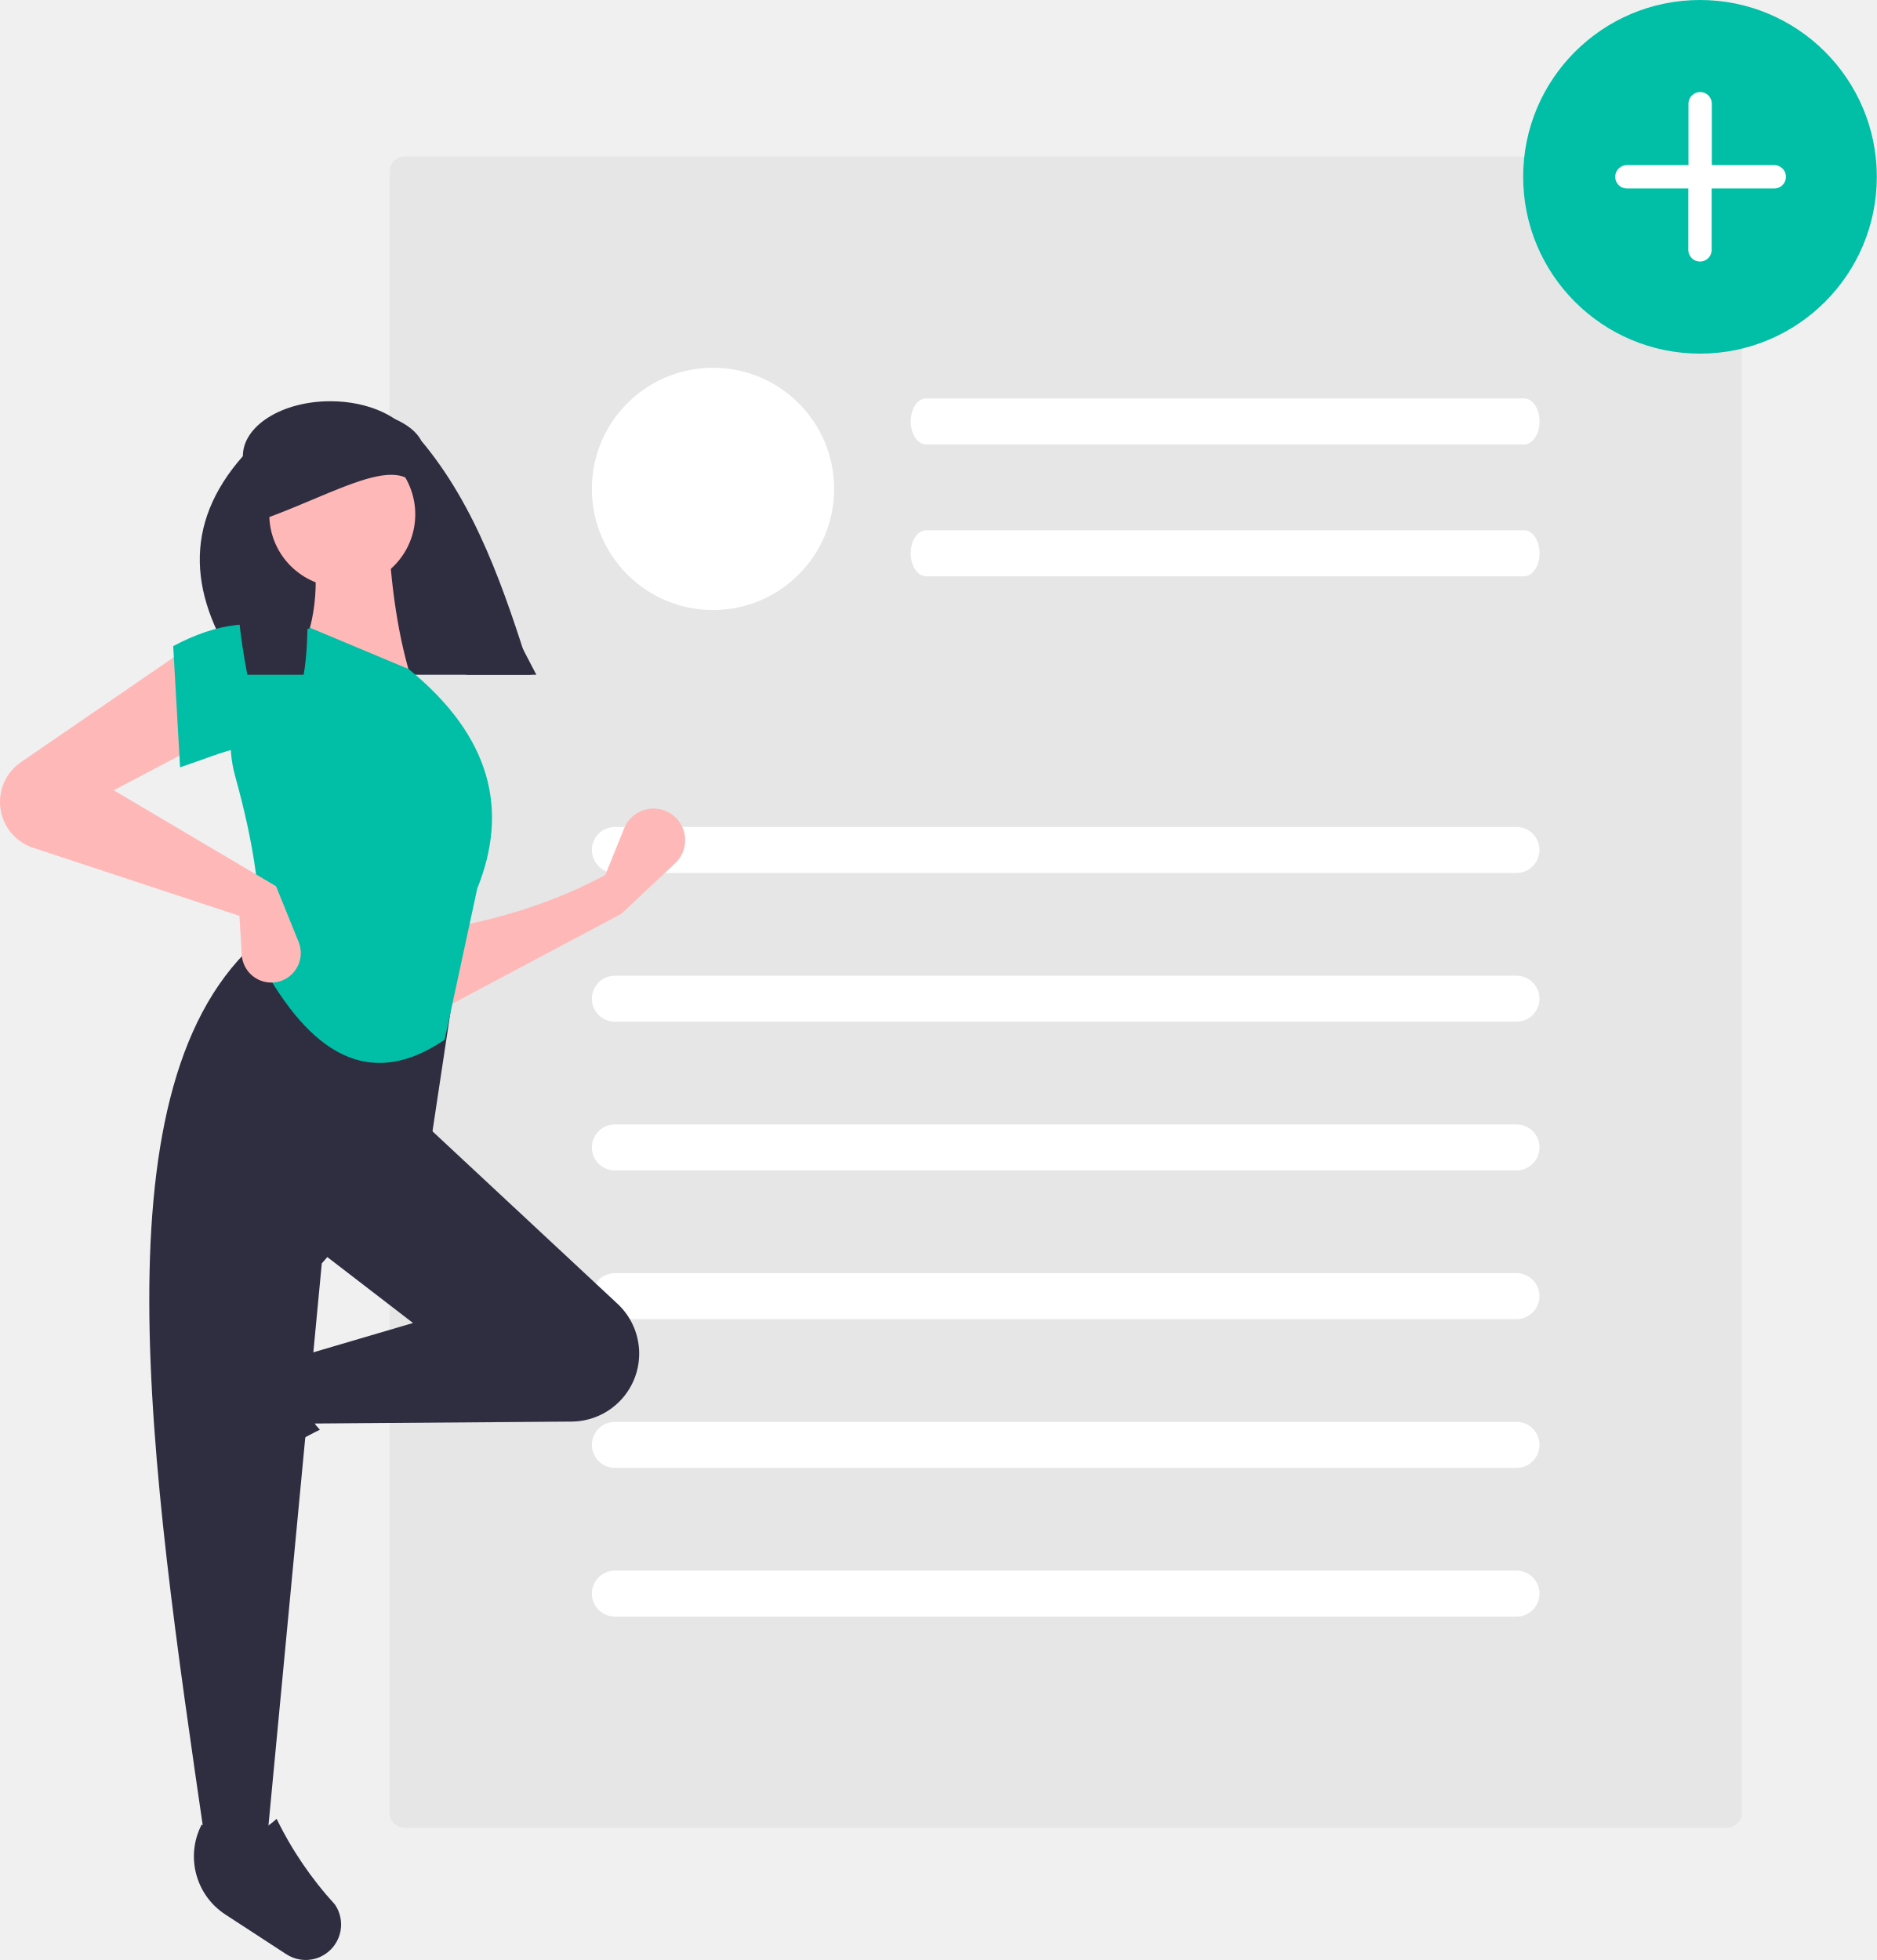
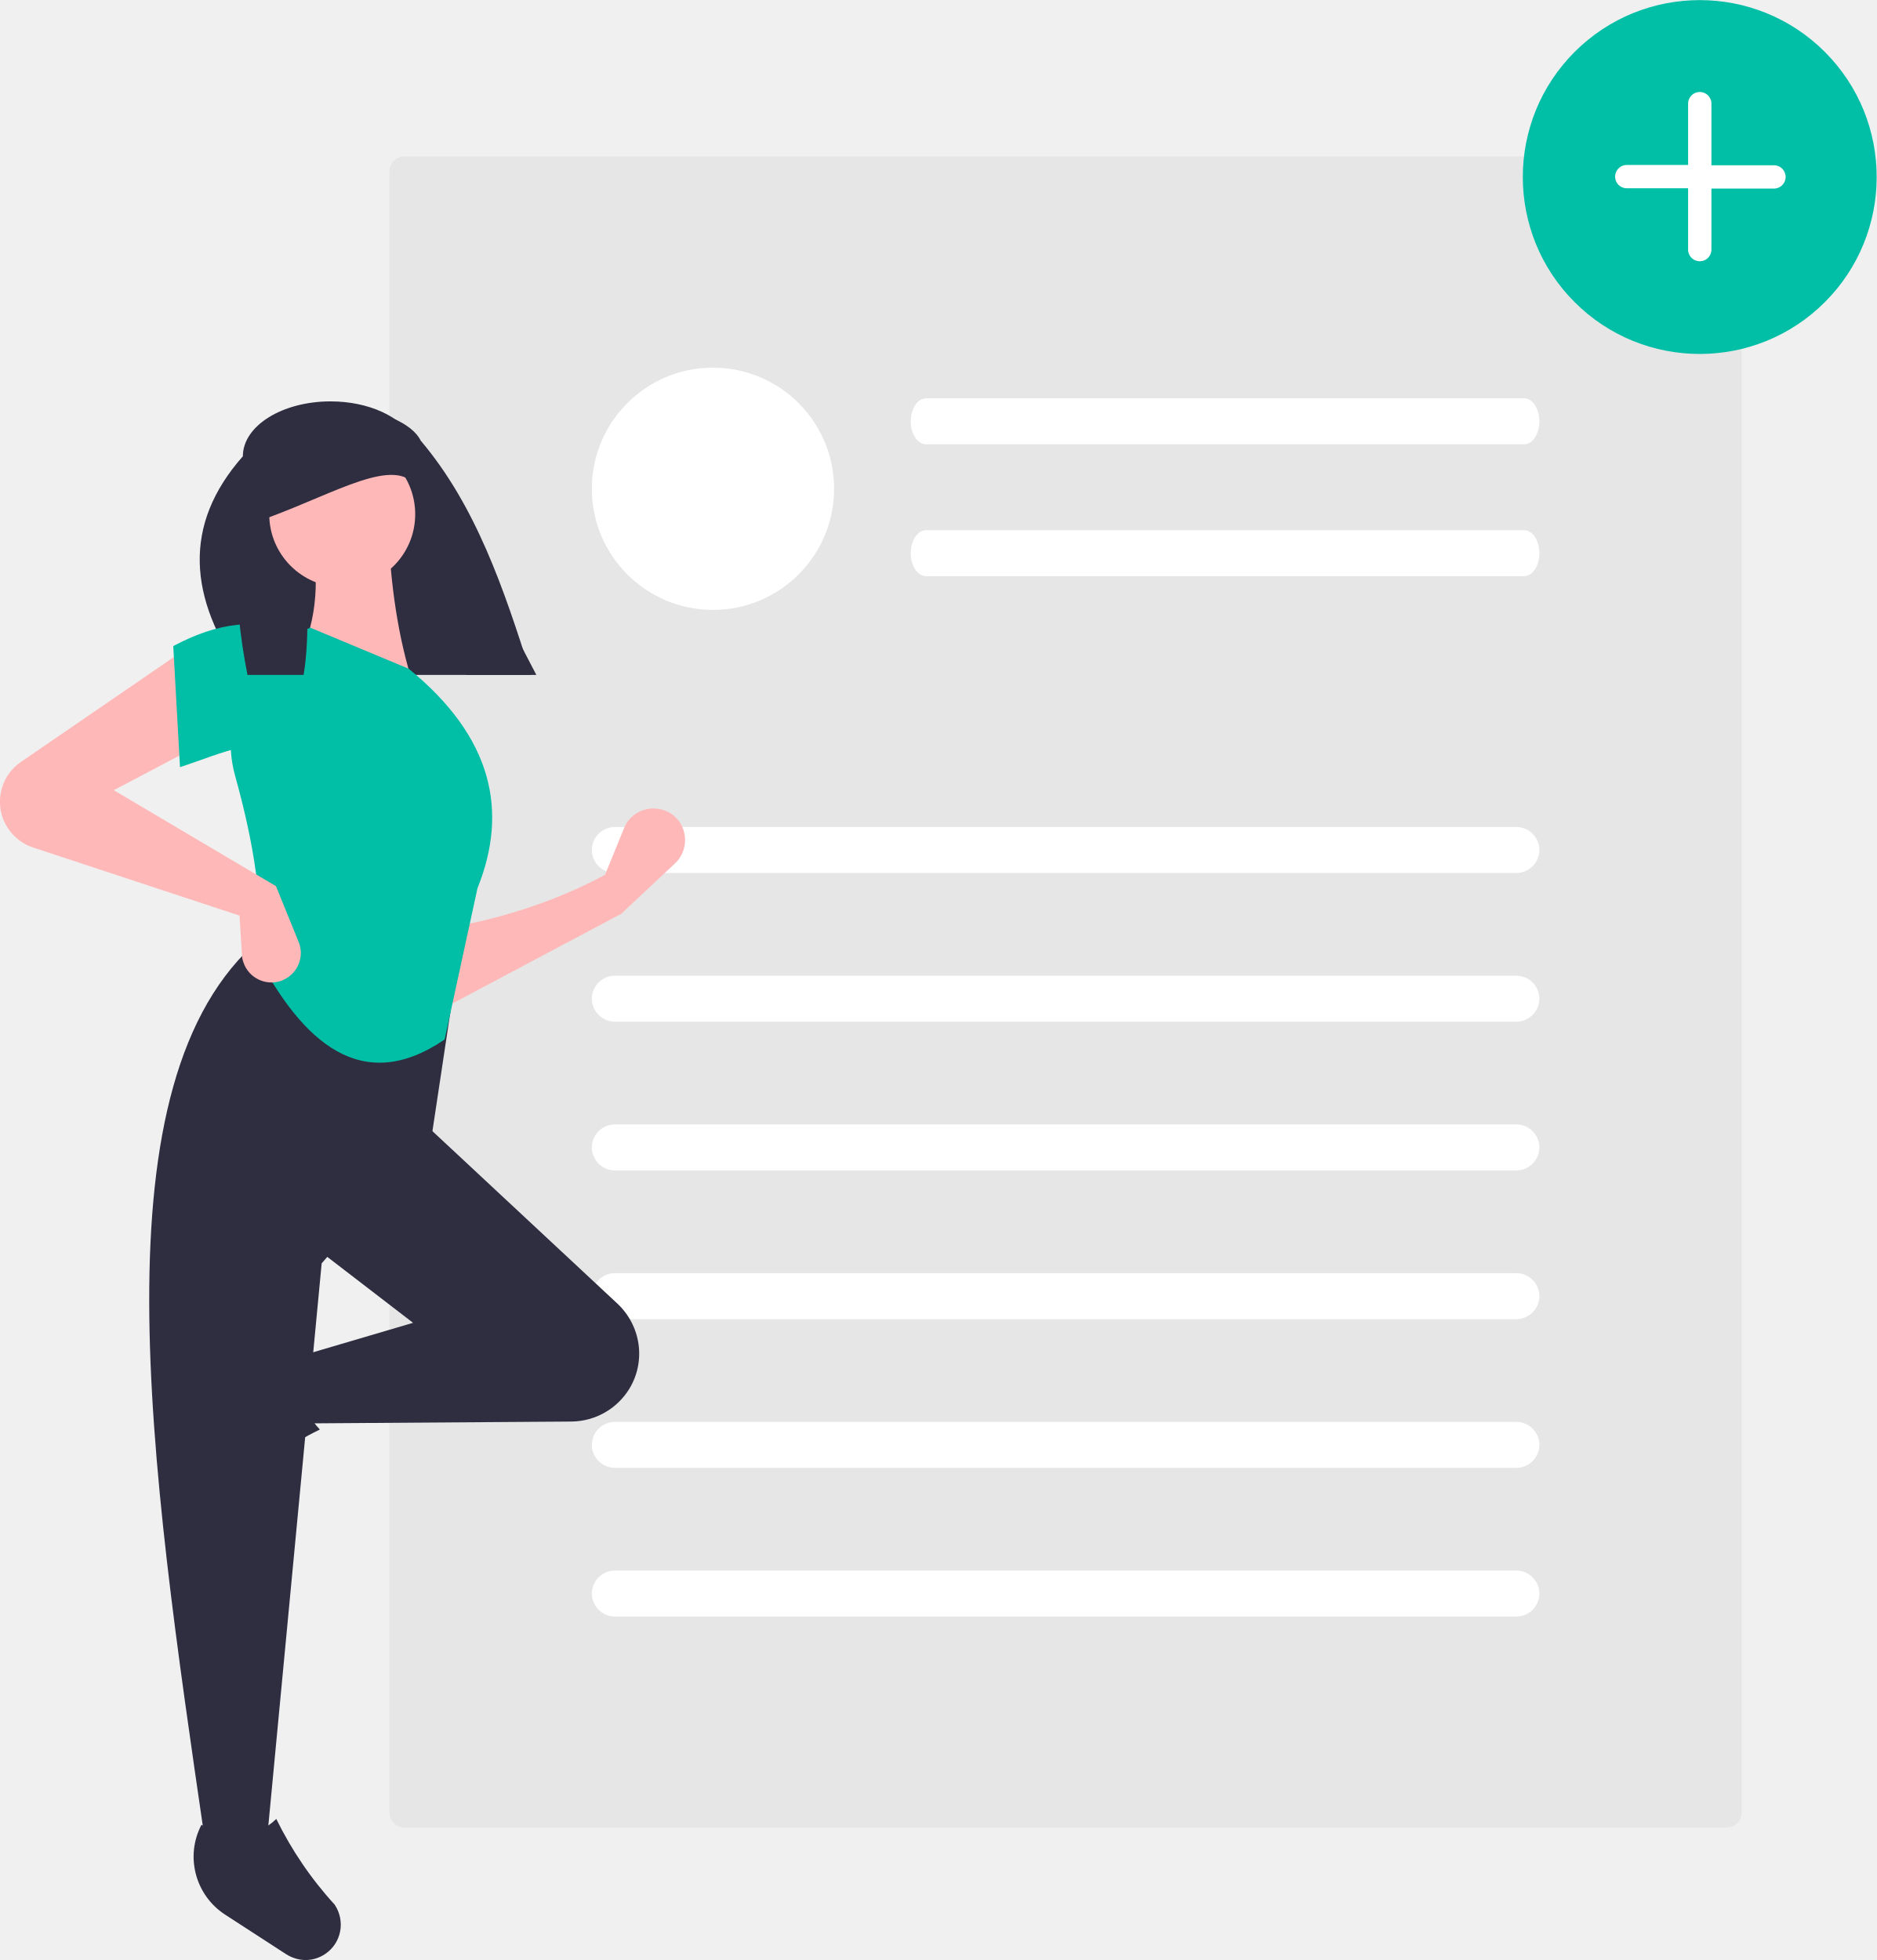
- <svg xmlns="http://www.w3.org/2000/svg" id="a6165653-2719-4fed-8ed9-8fe7d02b0919" viewBox="0 0 612 639.16">
-   <defs>
-     <style>.cls-1{fill:#e6e6e6;}.cls-2{fill:#fff;}.cls-3{fill:#ffb8b8;}.cls-4{fill:#2f2e41;}.cls-5{fill:#00bfa6;}</style>
-   </defs>
-   <path class="cls-1" d="M221.81,51.05a5,5,0,0,0-5,5v535a5,5,0,0,0,5,5h431a5,5,0,0,0,5-5v-535a5,5,0,0,0-5-5Z" transform="translate(-89.81)" />
-   <path class="cls-2" d="M584.31,284.68h-294a7.5,7.5,0,0,1,0-15h294a7.5,7.5,0,0,1,0,15Z" transform="translate(-89.81)" />
-   <path class="cls-2" d="M586.83,144.93H391.78c-2.75,0-5-3.36-5-7.5s2.22-7.5,5-7.5H586.83c2.75,0,5,3.36,5,7.5S589.58,144.93,586.83,144.93Z" transform="translate(-89.81)" />
-   <path class="cls-2" d="M586.83,187.93H391.78c-2.75,0-5-3.36-5-7.5s2.22-7.5,5-7.5H586.83c2.75,0,5,3.36,5,7.5S589.58,187.93,586.83,187.93Z" transform="translate(-89.81)" />
-   <path class="cls-2" d="M584.31,333.18h-294a7.5,7.5,0,0,1,0-15h294a7.5,7.5,0,0,1,0,15Z" transform="translate(-89.81)" />
-   <path class="cls-2" d="M584.31,381.68h-294a7.5,7.5,0,0,1,0-15h294a7.5,7.5,0,0,1,0,15Z" transform="translate(-89.81)" />
-   <path class="cls-2" d="M584.31,430.18h-294a7.5,7.5,0,0,1,0-15h294a7.5,7.5,0,0,1,0,15Z" transform="translate(-89.81)" />
-   <path class="cls-2" d="M584.31,478.68h-294a7.5,7.5,0,0,1,0-15h294a7.5,7.5,0,0,1,0,15Z" transform="translate(-89.81)" />
-   <path class="cls-2" d="M584.31,527.18h-294a7.5,7.5,0,0,1,0-15h294a7.5,7.5,0,0,1,0,15Z" transform="translate(-89.81)" />
-   <circle class="cls-2" cx="232.5" cy="159.43" r="39.5" />
-   <path class="cls-2" d="M383.17,284.68" transform="translate(-89.81)" />
-   <path class="cls-3" d="M292.41,298l-58.9,31.32-.75-26.1c19.23-3.21,37.52-8.79,54.43-17.89l6.16-15.22a10.33,10.33,0,0,1,17.54-2.68h0a10.32,10.32,0,0,1-.91,14.07Z" transform="translate(-89.81)" />
-   <path class="cls-4" d="M148.49,478.77h0a11.53,11.53,0,0,1,1.47-9.36l12.93-19.86a22.61,22.61,0,0,1,29.34-7.74h0c-5.44,9.26-4.68,17.38,1.88,24.43a117.77,117.77,0,0,0-27.94,19.05,11.57,11.57,0,0,1-16.08-3.05A11.41,11.41,0,0,1,148.49,478.77Z" transform="translate(-89.81)" />
-   <path class="cls-4" d="M295.09,452.8h0a22.17,22.17,0,0,1-18.87,10.78l-86,.65-3.73-21.62,38-11.18L192.5,406.82l35-41,63.65,59.33A22.19,22.19,0,0,1,295.09,452.8Z" transform="translate(-89.81)" />
-   <path class="cls-4" d="M176.84,600.68H156.71c-18.08-123.9-36.47-248.14,17.89-294.51l64.13,10.43L230.52,371l-35.78,41Z" transform="translate(-89.81)" />
-   <path class="cls-4" d="M192.54,638.75h0a11.6,11.6,0,0,1-9.37-1.47l-19.85-12.94A22.61,22.61,0,0,1,155.57,595h0c9.26,5.43,17.38,4.68,24.44-1.88a117.47,117.47,0,0,0,19,27.93,11.56,11.56,0,0,1-3,16.08A11.44,11.44,0,0,1,192.54,638.75Z" transform="translate(-89.81)" />
-   <path class="cls-4" d="M264.71,220.05H169c-17.67-25-19.75-48.91,0-71.29,0-9.9,12.78-17.92,28.55-17.92h0c12.35,0,23.31,5,27.14,12.36Z" transform="translate(-89.81)" />
-   <path class="cls-3" d="M224.56,223.4l-37.28-8.94c6.19-12.68,6.7-26.78,3.73-41.76l25.35-.74C217.15,190.58,219.56,208,224.56,223.4Z" transform="translate(-89.81)" />
-   <path class="cls-5" d="M234.81,339.05c-27.14,18.5-46.32.64-60.95-26.92,2-16.86-1.26-37-7.36-59A40.14,40.14,0,0,1,191,204.76h0l32.06,13.42c27.22,22.19,32.58,46.23,22.37,71.58Z" transform="translate(-89.81)" />
-   <path class="cls-3" d="M156.71,242,126.88,257.7,179.82,289l7.37,18.17a9.64,9.64,0,0,1-5.31,12.55l-.48.18h0a9.64,9.64,0,0,1-12.25-6,9.45,9.45,0,0,1-.51-2.58l-.75-12.66-67.28-22.2a15.74,15.74,0,0,1-9.87-9.62h0a15.72,15.72,0,0,1,5.9-18.3l54.1-37.12Z" transform="translate(-89.81)" />
-   <path class="cls-5" d="M186.53,245c-12.44-5.45-23.75.47-38,5.22l-2.24-39.52c14.18-7.56,27.69-9.59,40.26-3.73Z" transform="translate(-89.81)" />
-   <path class="cls-4" d="M263,220.05H241.85c-13.14-24.23-12.54-67.05-40.78-57.51-18.14-10.76-7.73,31.49-12.24,57.51H170.47c-5-25.43-5.05-50.91.81-71.63a9.66,9.66,0,0,1,3.52-7.06,20,20,0,0,1,2.94-2.24c6.49-4.08,10.84-6.41,20.32-6.41a57.44,57.44,0,0,1,15.69,2.15c.66.2,1.32.41,1.95.63.87.29,1.72.62,2.52,1,4.15,1.79,7.41,4.2,8.95,7.22C245,165,254.15,191.86,263,220.05Z" transform="translate(-89.81)" />
-   <circle class="cls-3" cx="111.61" cy="167.73" r="23.8" />
-   <path class="cls-4" d="M225.56,158.55c-7.17-9.76-25.84,1.88-48.29,10.2V145.63c18.47-8.13,29.24-10.48,41.48-2Z" transform="translate(-89.81)" />
-   <circle class="cls-5" cx="554.34" cy="57.66" r="57.66" />
-   <path class="cls-2" d="M620.12,53.85a3.81,3.81,0,0,0,0,7.61h20.22V81.68a3.81,3.81,0,0,0,7.61,0h0V61.46h20.22a3.81,3.81,0,1,0,0-7.61H648V33.63a3.81,3.81,0,0,0-7.61,0h0V53.85Z" transform="translate(-89.81)" />
+ <svg xmlns="http://www.w3.org/2000/svg" version="1.1" id="a6165653-2719-4fed-8ed9-8fe7d02b0919" x="0px" y="0px" viewBox="0 0 612 639.2" style="enable-background:new 0 0 612 639.2;" xml:space="preserve">
+   <style type="text/css">
+ 	.st0{fill:#E6E6E6;}
+ 	.st1{fill:#FFFFFF;}
+ 	.st2{fill:#FFB8B8;}
+ 	.st3{fill:#2F2E41;}
+ 	.st4{fill:#00BFA6;}
+ </style>
+   <path class="st0" d="M132,51c-2.8,0-5,2.2-5,5v535c0,2.8,2.2,5,5,5h431c2.8,0,5-2.2,5-5V56c0-2.8-2.2-5-5-5H132z" />
+   <path class="st1" d="M494.5,284.7h-294c-4.1,0-7.5-3.4-7.5-7.5s3.4-7.5,7.5-7.5h294c4.1,0,7.5,3.4,7.5,7.5S498.6,284.7,494.5,284.7z  " />
+   <path class="st1" d="M497,144.9H302c-2.8,0-5-3.4-5-7.5s2.2-7.5,5-7.5h195c2.8,0,5,3.4,5,7.5S499.8,144.9,497,144.9z" />
+   <path class="st1" d="M497,187.9H302c-2.8,0-5-3.4-5-7.5s2.2-7.5,5-7.5h195c2.8,0,5,3.4,5,7.5S499.8,187.9,497,187.9z" />
+   <path class="st1" d="M494.5,333.2h-294c-4.1,0-7.5-3.4-7.5-7.5s3.4-7.5,7.5-7.5h294c4.1,0,7.5,3.4,7.5,7.5S498.6,333.2,494.5,333.2z  " />
+   <path class="st1" d="M494.5,381.7h-294c-4.1,0-7.5-3.4-7.5-7.5s3.4-7.5,7.5-7.5h294c4.1,0,7.5,3.4,7.5,7.5S498.6,381.7,494.5,381.7z  " />
+   <path class="st1" d="M494.5,430.2h-294c-4.1,0-7.5-3.4-7.5-7.5s3.4-7.5,7.5-7.5h294c4.1,0,7.5,3.4,7.5,7.5S498.6,430.2,494.5,430.2z  " />
+   <path class="st1" d="M494.5,478.7h-294c-4.1,0-7.5-3.4-7.5-7.5s3.4-7.5,7.5-7.5h294c4.1,0,7.5,3.4,7.5,7.5S498.6,478.7,494.5,478.7z  " />
+   <path class="st1" d="M494.5,527.2h-294c-4.1,0-7.5-3.4-7.5-7.5s3.4-7.5,7.5-7.5h294c4.1,0,7.5,3.4,7.5,7.5S498.6,527.2,494.5,527.2z  " />
+   <circle class="st1" cx="232.5" cy="159.4" r="39.5" />
+   <path class="st1" d="M293.4,284.7" />
+   <path class="st2" d="M202.6,298l-58.9,31.3l-0.8-26.1c19.2-3.2,37.5-8.8,54.4-17.9l6.2-15.2c2.1-5.3,8.2-7.8,13.5-5.7  c1.6,0.6,3,1.7,4.1,3l0,0c3.4,4.2,3,10.4-0.9,14.1L202.6,298z" />
+   <path class="st3" d="M58.7,478.8L58.7,478.8c-0.9-3.2-0.3-6.6,1.5-9.4l12.9-19.9c6.3-9.7,19-13.1,29.3-7.7l0,0  c-5.4,9.3-4.7,17.4,1.9,24.4c-10.2,5-19.6,11.4-27.9,19c-5.3,3.6-12.5,2.2-16.1-3l0,0C59.6,481.2,59,480,58.7,478.8z" />
+   <path class="st3" d="M205.3,452.8L205.3,452.8c-4,6.6-11.1,10.7-18.9,10.8l-86,0.6l-3.7-21.6l38-11.2l-32-24.6l35-41l63.6,59.3  C209,432.3,210.7,443.8,205.3,452.8z" />
+   <path class="st3" d="M87,600.7H66.9C48.8,476.8,30.4,352.5,84.8,306.2l64.1,10.4l-8.2,54.4l-35.8,41L87,600.7z" />
+   <path class="st3" d="M102.7,638.8L102.7,638.8c-3.2,0.9-6.6,0.3-9.4-1.5l-19.9-12.9c-9.7-6.3-13.1-19-7.7-29.3l0,0  c9.3,5.4,17.4,4.7,24.4-1.9c5,10.2,11.4,19.6,19,27.9c3.6,5.3,2.3,12.5-3,16.1l0,0C105.1,637.9,104,638.4,102.7,638.8z" />
+   <path class="st3" d="M174.9,220.1H79.2c-17.7-25-19.8-48.9,0-71.3c0-9.9,12.8-17.9,28.6-17.9l0,0c12.4,0,23.3,5,27.1,12.4  L174.9,220.1z" />
+   <path class="st2" d="M134.8,223.4l-37.3-8.9c6.2-12.7,6.7-26.8,3.7-41.8l25.4-0.7C127.3,190.6,129.8,208,134.8,223.4z" />
+   <path class="st4" d="M145,339c-27.1,18.5-46.3,0.6-60.9-26.9c2-16.9-1.3-37-7.4-59c-5.6-20,5-41,24.5-48.4l0,0l32.1,13.4  c27.2,22.2,32.6,46.2,22.4,71.6L145,339z" />
+   <path class="st2" d="M66.9,242l-29.8,15.7L90,289l7.4,18.2c2,4.9-0.4,10.5-5.3,12.5l-0.5,0.2l0,0c-5,1.7-10.5-1-12.2-6l0,0  c-0.3-0.8-0.5-1.7-0.5-2.6l-0.8-12.7l-67.3-22.2c-4.6-1.5-8.2-5.1-9.9-9.6l0,0c-2.4-6.7,0-14.3,5.9-18.3l54.1-37.1L66.9,242z" />
+   <path class="st4" d="M96.7,245c-12.4-5.4-23.8,0.5-38,5.2l-2.2-39.5c14.2-7.6,27.7-9.6,40.3-3.7L96.7,245z" />
+   <path class="st3" d="M173.2,220.1H152c-13.1-24.2-12.5-67.1-40.8-57.5c-18.1-10.8-7.7,31.5-12.2,57.5H80.7  c-5-25.4-5.1-50.9,0.8-71.6c0.1-2.7,1.4-5.3,3.5-7.1c0.9-0.8,1.9-1.6,2.9-2.2c6.5-4.1,10.8-6.4,20.3-6.4c5.3,0,10.6,0.7,15.7,2.1  c0.7,0.2,1.3,0.4,1.9,0.6c0.9,0.3,1.7,0.6,2.5,1c4.1,1.8,7.4,4.2,8.9,7.2C155.2,165,164.3,191.9,173.2,220.1z" />
+   <circle class="st2" cx="111.6" cy="167.7" r="23.8" />
+   <path class="st3" d="M135.8,158.6c-7.2-9.8-25.8,1.9-48.3,10.2v-23.1c18.5-8.1,29.2-10.5,41.5-2L135.8,158.6z" />
+   <ellipse transform="matrix(0.7071 -0.7071 0.7071 0.7071 121.547 408.8804)" class="st4" cx="554.3" cy="57.7" rx="57.7" ry="57.7" />
+   <path class="st1" d="M530.3,53.8c-2.1,0.1-3.7,1.9-3.6,4c0.1,2,1.7,3.5,3.6,3.6h20.2v20.2c0.1,2.1,1.9,3.7,4,3.6  c2-0.1,3.5-1.7,3.6-3.6l0,0V61.5h20.2c2.1,0.1,3.9-1.5,4-3.6s-1.5-3.9-3.6-4c-0.1,0-0.3,0-0.4,0h-20.2V33.6c-0.1-2.1-1.9-3.7-4-3.6  c-2,0.1-3.5,1.7-3.6,3.6l0,0v20.2H530.3z" />
</svg>
